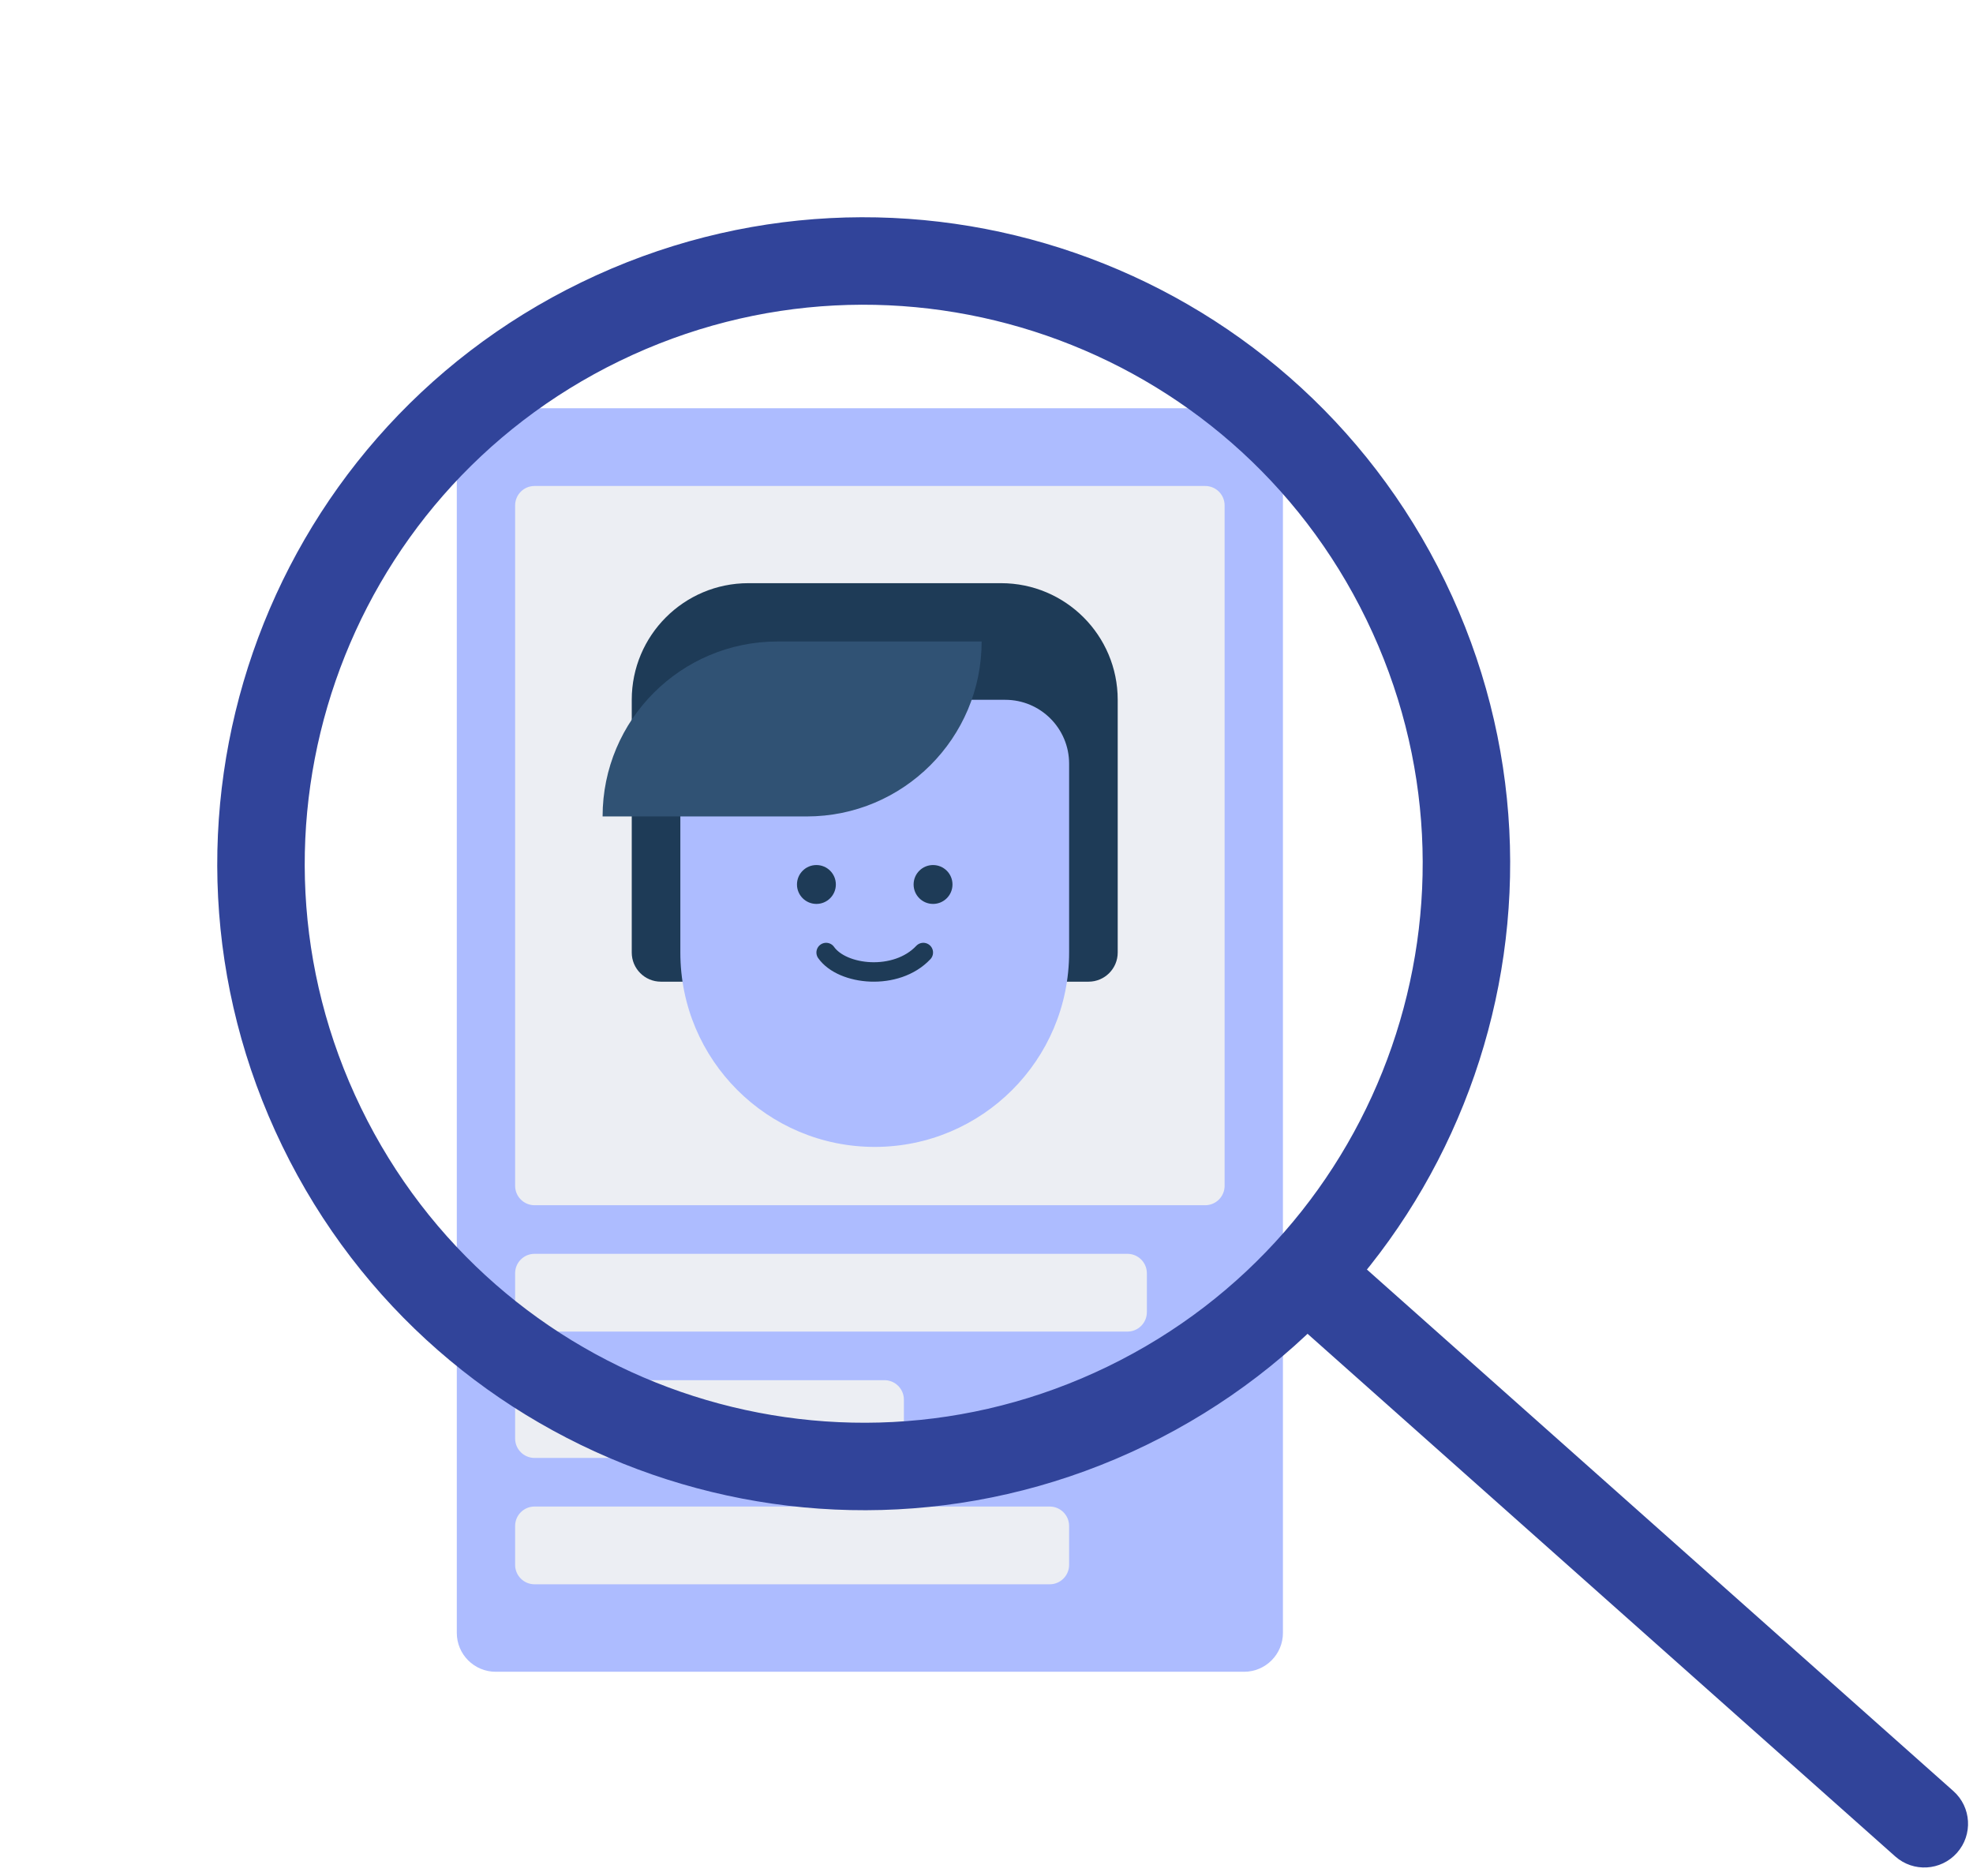
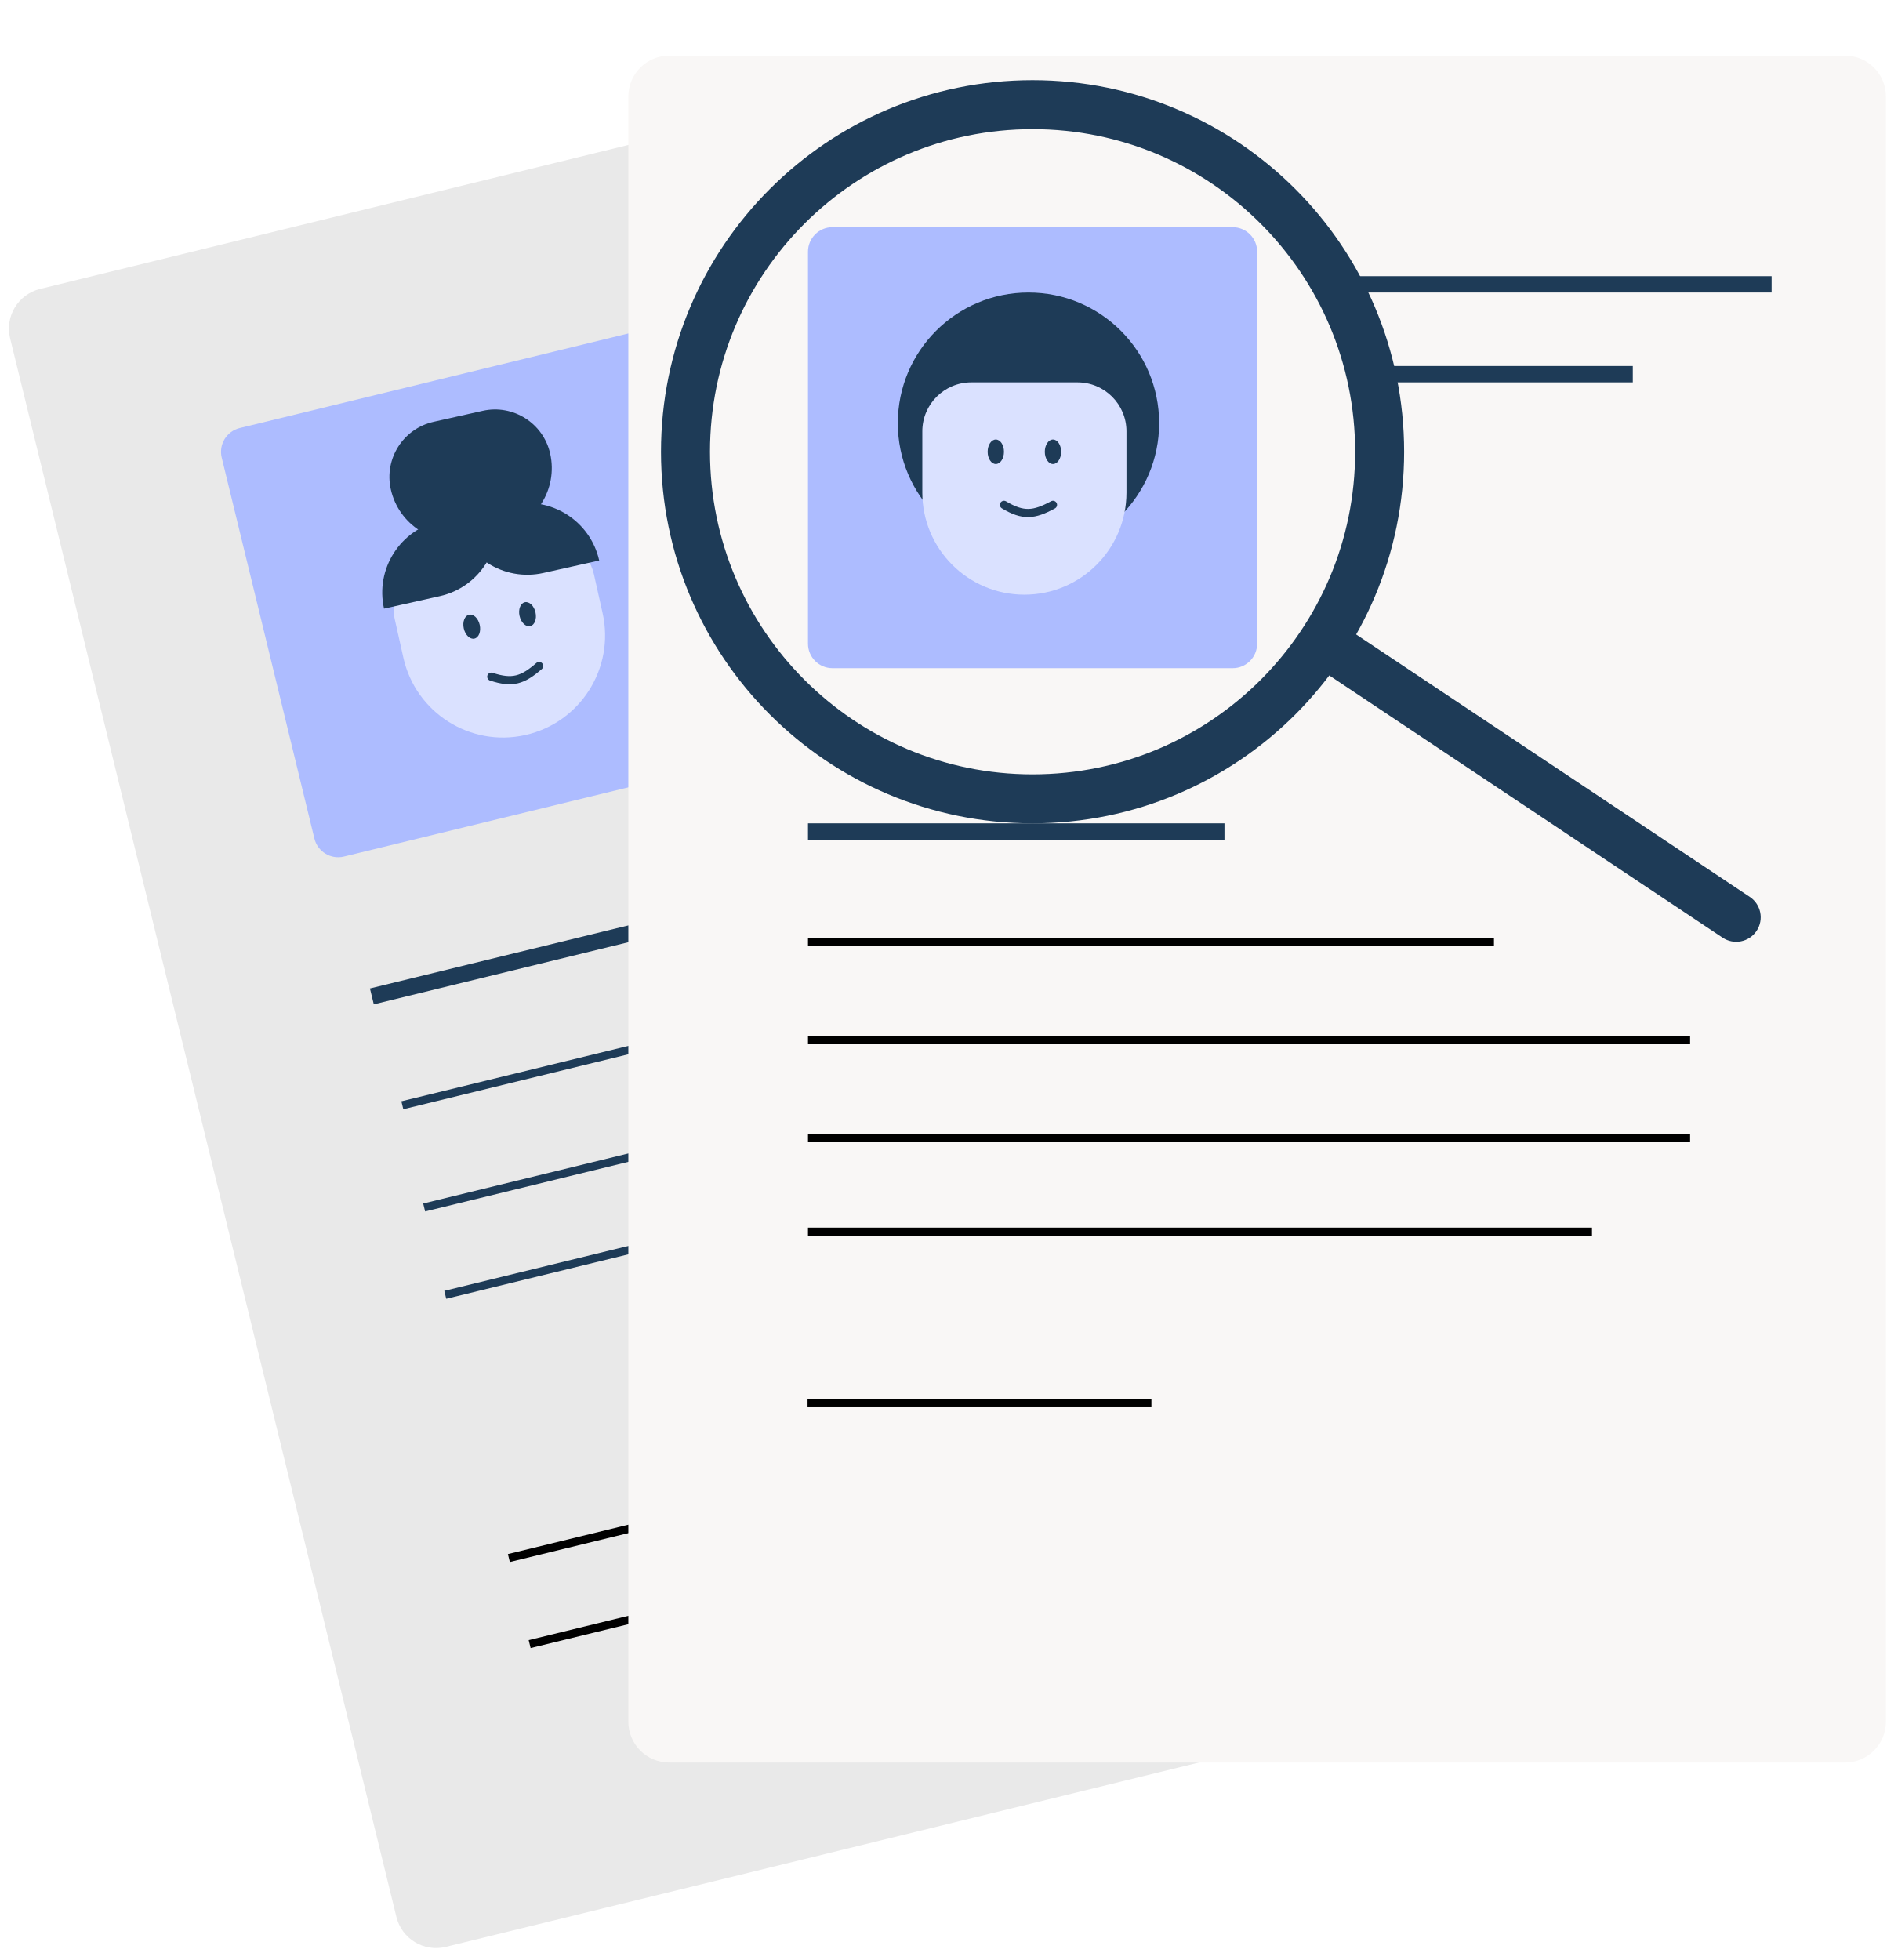
- <svg xmlns="http://www.w3.org/2000/svg" width="203" height="193" viewBox="0 0 203 193" fill="none">
-   <rect x="47" y="42" width="85" height="130" rx="4" fill="#ADBCFF" />
-   <rect x="53" y="50" width="73" height="74" rx="2" fill="#ECEEF3" />
-   <rect x="53" y="129" width="65" height="8" rx="2" fill="#ECEEF3" />
-   <rect x="53" y="155" width="57" height="8" rx="2" fill="#ECEEF3" />
-   <rect x="53" y="142" width="40" height="8" rx="2" fill="#ECEEF3" />
-   <path d="M65 72C65 65.373 70.373 60 77 60H103C109.627 60 115 65.373 115 72V98C115 99.657 113.657 101 112 101H68C66.343 101 65 99.657 65 98V72Z" fill="#1E3B57" />
-   <path d="M70 78.571C70 74.942 72.942 72 76.571 72H103.429C107.058 72 110 74.942 110 78.571V98C110 109.046 101.046 118 90 118V118C78.954 118 70 109.046 70 98V78.571Z" fill="#ADBCFF" />
-   <path d="M62 84C62 74.059 70.059 66 80 66H101V66C101 75.941 92.941 84 83 84H62V84Z" fill="#305274" />
-   <circle cx="96" cy="91" r="2" fill="#1E3B57" />
-   <circle cx="84" cy="91" r="2" fill="#1E3B57" />
-   <path d="M85 98C86.667 100.363 92.222 100.954 95 98" stroke="#1E3B57" stroke-width="2" stroke-linecap="round" />
-   <circle cx="88.866" cy="88.866" r="62" transform="rotate(-25.8959 88.8657 88.8656)" stroke="#31449A" stroke-width="9" />
-   <path d="M195 191C196.857 192.651 199.702 192.485 201.353 190.628C203.005 188.77 202.838 185.926 200.981 184.274L195 191ZM129.721 132.949L195 191L200.981 184.274L135.701 126.224L129.721 132.949Z" fill="#31449A" />
+ <svg xmlns="http://www.w3.org/2000/svg" width="231" height="240" viewBox="0 0 231 240" fill="none">
+   <path fill-rule="evenodd" clip-rule="evenodd" d="M88.931 14.818L4.906 35.38C2.223 36.036 0.581 38.743 1.238 41.425L48.541 234.721C49.197 237.404 51.903 239.046 54.586 238.39L194.458 204.16C197.141 203.504 198.783 200.797 198.127 198.115L153.27 14.818L88.931 14.818Z" fill="#E9E9E9" />
+   <line x1="45.537" y1="122.009" x2="81.951" y2="113.121" stroke="#1E3B57" stroke-width="2" />
+   <line x1="49.268" y1="135.338" x2="85.682" y2="126.45" stroke="#1E3B57" />
+   <line x1="51.941" y1="147.855" x2="88.356" y2="138.967" stroke="#1E3B57" />
+   <line x1="54.525" y1="158.547" x2="90.939" y2="149.659" stroke="#1E3B57" />
+   <line x1="62.313" y1="190.783" x2="166.338" y2="165.392" stroke="black" />
+   <rect x="26.441" y="53.122" width="55" height="54" rx="3" transform="rotate(-13.6756 26.4409 53.1223)" fill="#ADBCFF" />
+   <path d="M48.327 75.766C47.665 72.805 49.527 69.869 52.487 69.207L66.165 66.146C69.125 65.483 72.061 67.346 72.724 70.306L73.792 75.079C75.299 81.816 71.06 88.5 64.323 90.007C57.587 91.515 50.903 87.276 49.395 80.539L48.327 75.766Z" fill="#DAE1FF" />
+   <ellipse cx="64.598" cy="75.207" rx="1" ry="1.5" transform="rotate(-12.6142 64.5979 75.2066)" fill="#1E3B57" />
+   <ellipse cx="57.767" cy="76.735" rx="1" ry="1.5" transform="rotate(-12.6142 57.7671 76.7354)" fill="#1E3B57" />
+   <path d="M60.162 82.86C62.754 83.713 64.007 83.297 66.017 81.55" stroke="#1E3B57" stroke-linecap="round" />
+   <path d="M47.855 59.917C47.02 56.186 49.368 52.484 53.099 51.65L59.104 50.306C62.836 49.471 66.537 51.818 67.372 55.55C68.346 59.903 65.607 64.221 61.254 65.195L57.501 66.035C53.148 67.01 48.829 64.27 47.855 59.917Z" fill="#1E3B57" />
+   <path d="M47.026 74.528C45.94 69.677 48.992 64.865 53.843 63.78L60.674 62.251C61.759 67.102 58.707 71.914 53.857 72.999L47.026 74.528Z" fill="#1E3B57" />
+   <path d="M73.374 68.631C72.289 63.781 67.477 60.728 62.626 61.814L55.795 63.343C56.88 68.193 61.693 71.245 66.543 70.16L73.374 68.631Z" fill="#1E3B57" />
+   <line x1="64.858" y1="201.319" x2="102.232" y2="192.197" stroke="black" />
+   <rect x="76.942" y="6.818" width="154" height="209" rx="5" fill="#F9F7F6" />
+   <rect x="98.942" y="27.818" width="55" height="54" rx="3" fill="#ADBCFF" />
+   <circle cx="125.942" cy="51.818" r="16" fill="#1E3B57" />
+   <path d="M112.942 52.818C112.942 49.504 115.629 46.818 118.942 46.818H131.942C135.256 46.818 137.942 49.504 137.942 52.818V60.318C137.942 67.221 132.346 72.818 125.442 72.818C118.539 72.818 112.942 67.221 112.942 60.318V52.818Z" fill="#DAE1FF" />
+   <ellipse cx="128.942" cy="55.318" rx="1" ry="1.5" fill="#1E3B57" />
+   <ellipse cx="121.942" cy="55.318" rx="1" ry="1.5" fill="#1E3B57" />
+   <path d="M122.942 61.818C125.285 63.216 126.599 63.084 128.942 61.818" stroke="#1E3B57" stroke-linecap="round" />
+   <line x1="165.942" y1="34.818" x2="216.942" y2="34.818" stroke="#1E3B57" stroke-width="2" />
+   <line x1="98.942" y1="101.818" x2="149.942" y2="101.818" stroke="#1E3B57" stroke-width="2" />
+   <line x1="165.942" y1="45.818" x2="199.942" y2="45.818" stroke="#1E3B57" stroke-width="2" />
+   <line x1="98.942" y1="115.318" x2="182.942" y2="115.318" stroke="black" />
+   <line x1="98.942" y1="127.318" x2="206.961" y2="127.318" stroke="black" />
+   <line x1="98.942" y1="139.318" x2="206.961" y2="139.318" stroke="black" />
+   <line x1="98.94" y1="150.818" x2="194.945" y2="150.818" stroke="black" />
+   <line x1="98.889" y1="171.818" x2="140.996" y2="171.818" stroke="black" />
+   <circle cx="126.442" cy="55.318" r="42.5" stroke="#1E3B57" stroke-width="6" />
+   <path d="M210.942 114.818C212.321 115.737 214.184 115.364 215.103 113.986C216.022 112.607 215.649 110.744 214.271 109.825L210.942 114.818ZM159.942 80.818L210.942 114.818L214.271 109.825L163.271 75.825L159.942 80.818Z" fill="#1E3B57" />
</svg>
